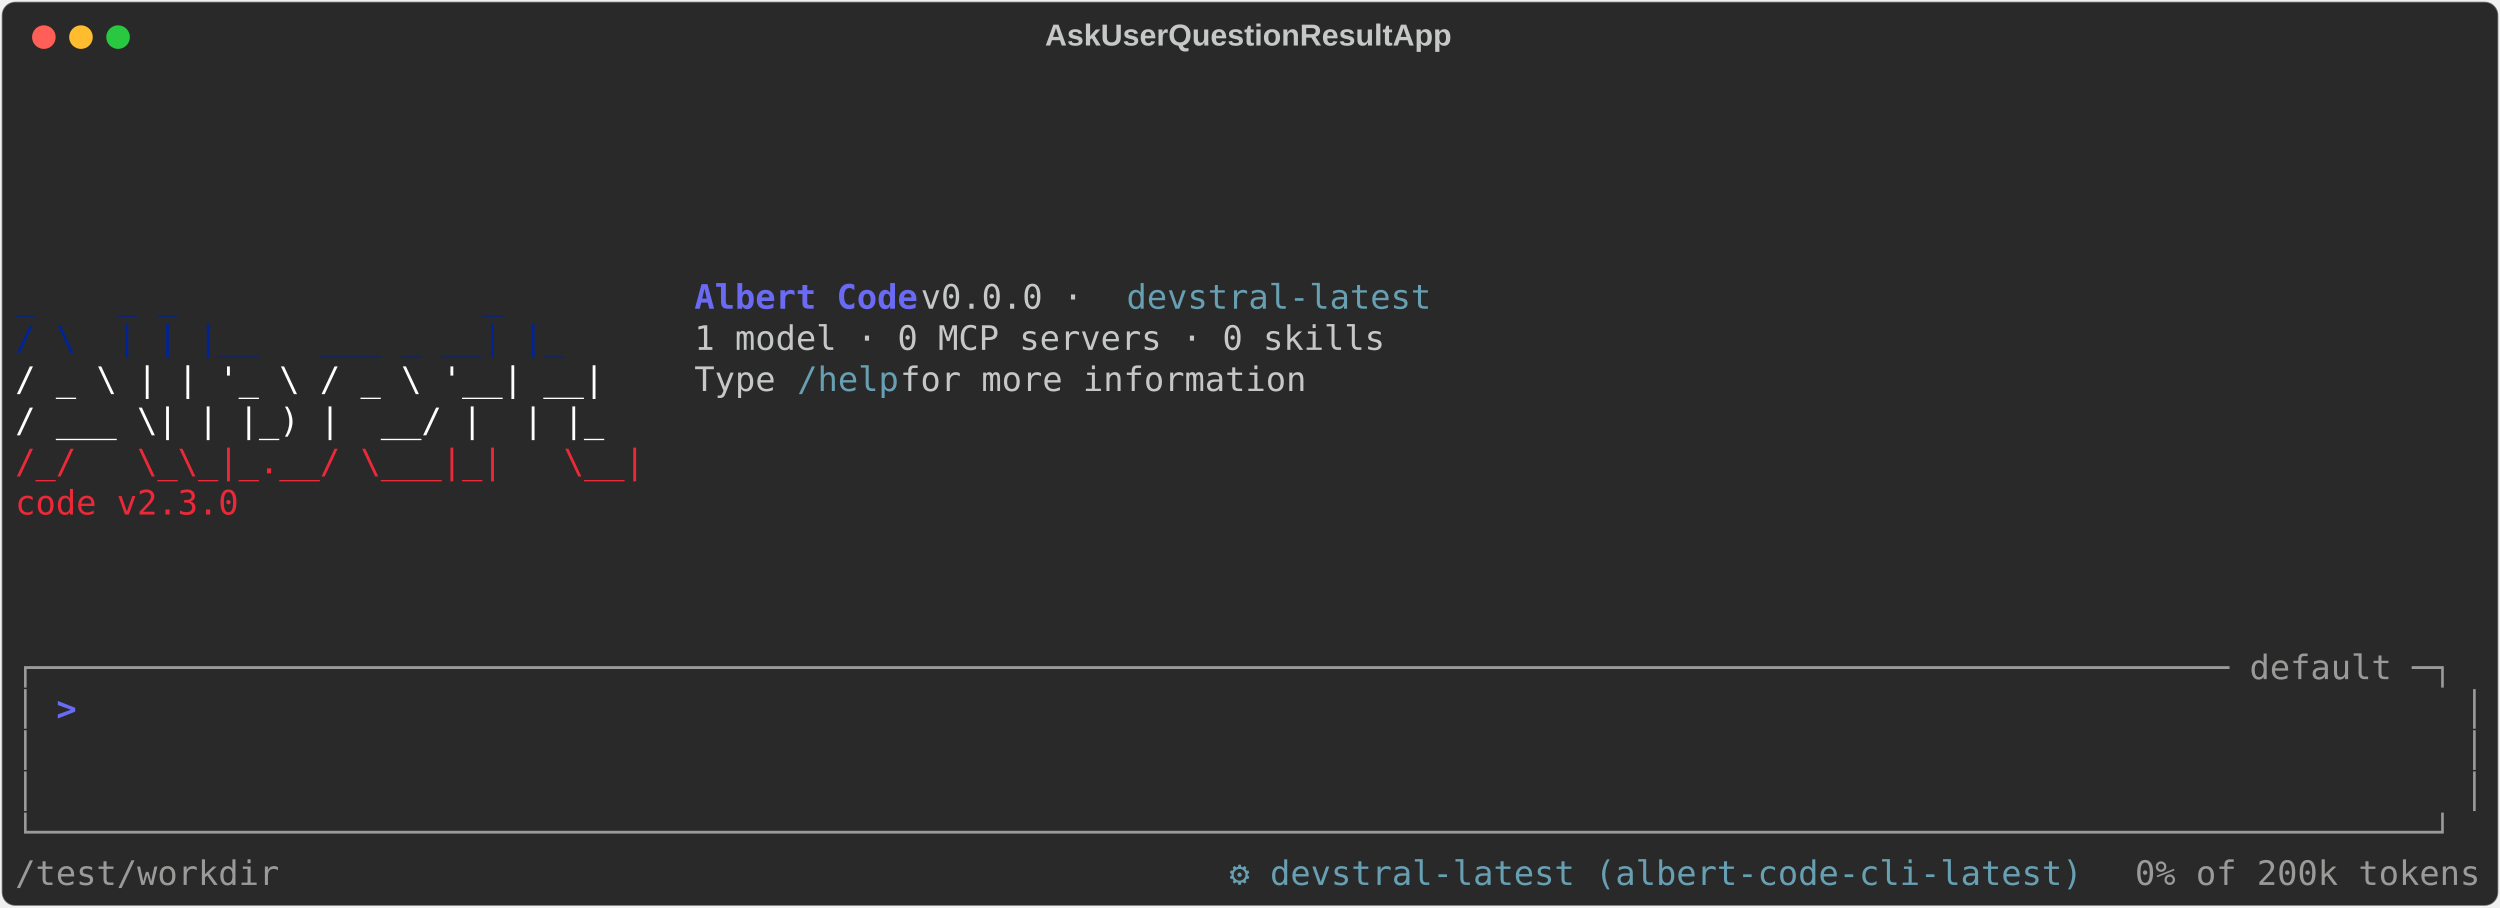
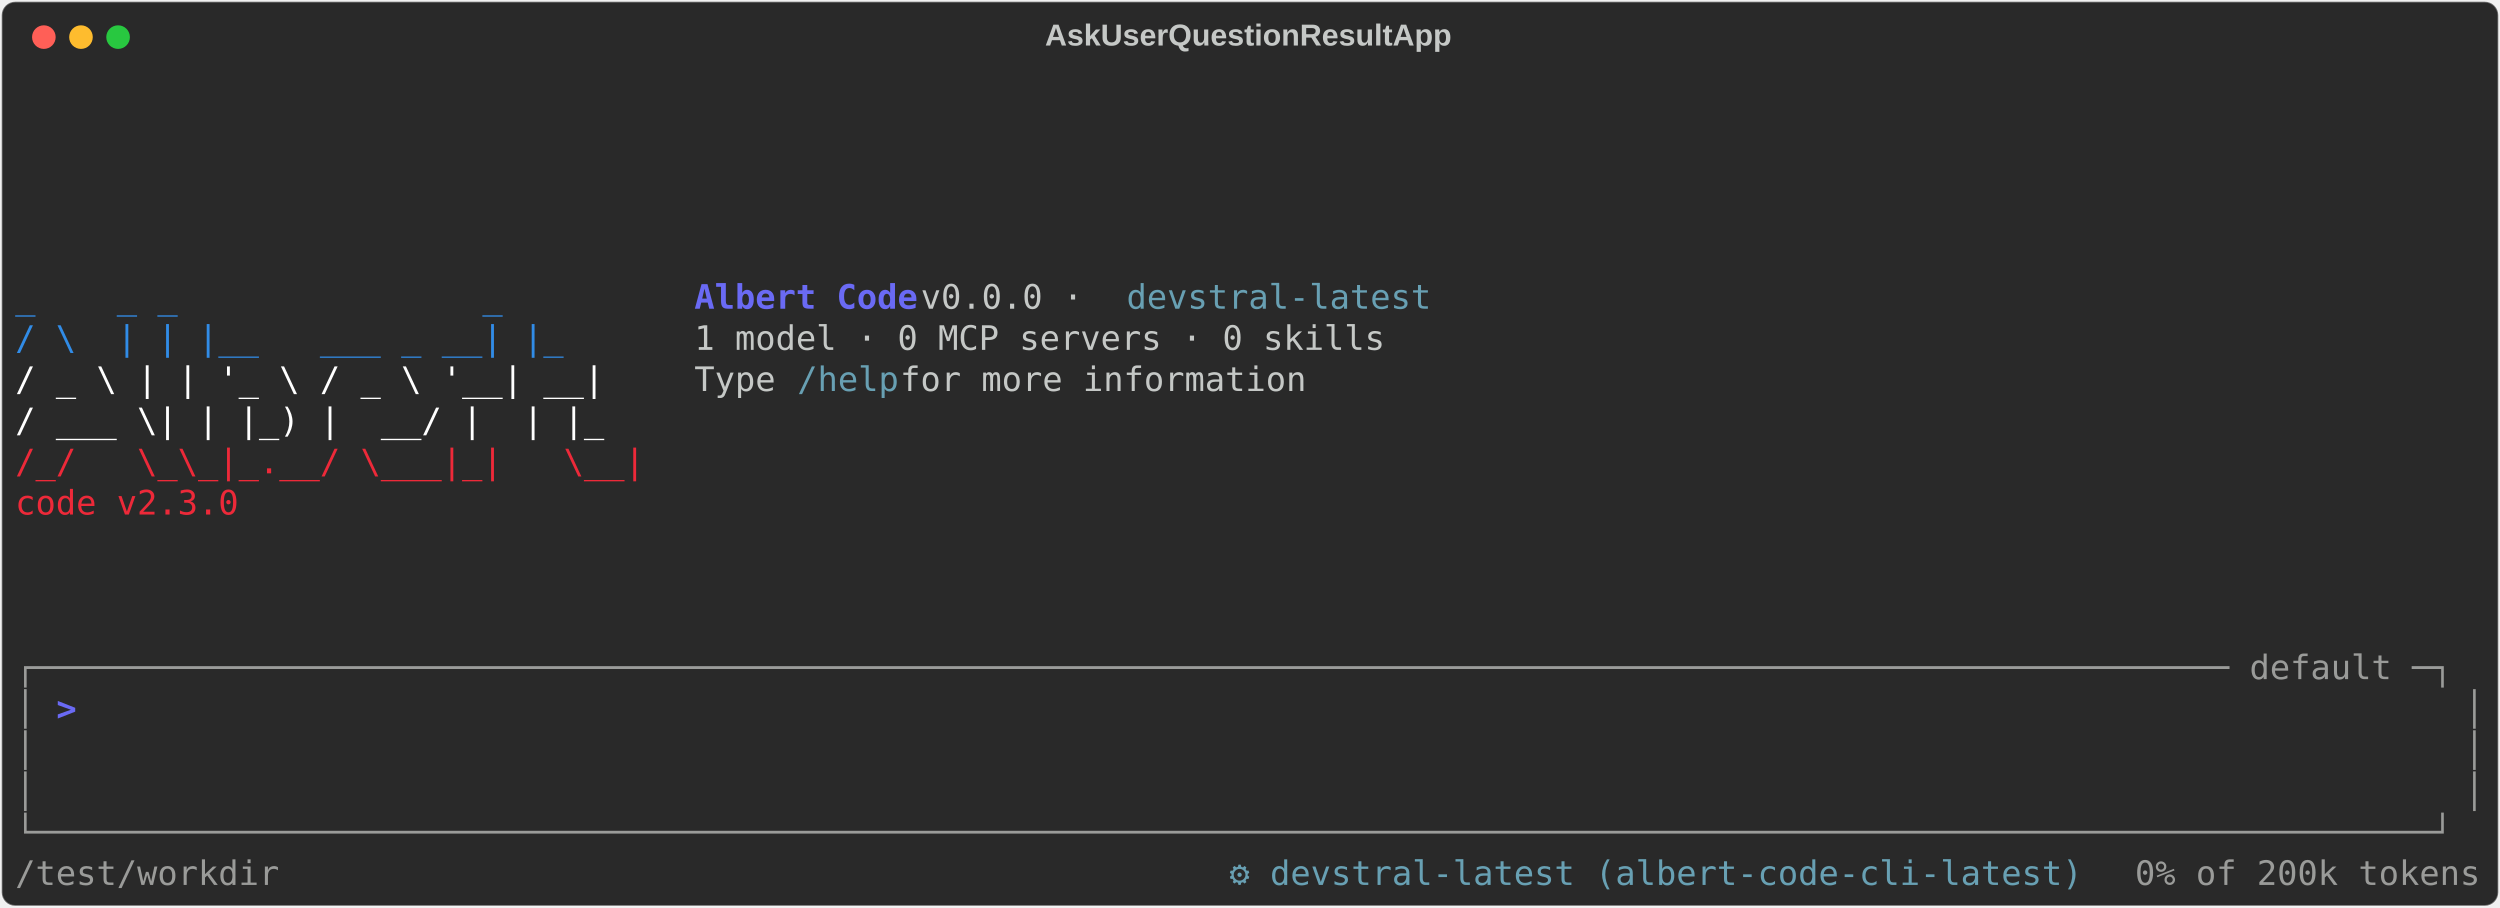
<svg xmlns="http://www.w3.org/2000/svg" class="rich-terminal" viewBox="0 0 1482 538.0">
  <style>

    @font-face {
        font-family: "Fira Code";
        src: local("FiraCode-Regular"),
                url("https://cdnjs.cloudflare.com/ajax/libs/firacode/6.2.0/woff2/FiraCode-Regular.woff2") format("woff2"),
                url("https://cdnjs.cloudflare.com/ajax/libs/firacode/6.2.0/woff/FiraCode-Regular.woff") format("woff");
        font-style: normal;
        font-weight: 400;
    }
    @font-face {
        font-family: "Fira Code";
        src: local("FiraCode-Bold"),
                url("https://cdnjs.cloudflare.com/ajax/libs/firacode/6.2.0/woff2/FiraCode-Bold.woff2") format("woff2"),
                url("https://cdnjs.cloudflare.com/ajax/libs/firacode/6.2.0/woff/FiraCode-Bold.woff") format("woff");
        font-style: bold;
        font-weight: 700;
    }

    .terminal-matrix {
        font-family: Fira Code, monospace;
        font-size: 20px;
        line-height: 24.4px;
        font-variant-east-asian: full-width;
    }

    .terminal-title {
        font-size: 18px;
        font-weight: bold;
        font-family: arial;
    }

    .terminal-r1 { fill: #c5c8c6 }
- .terminal-r2 { fill: #002395 }
+ .terminal-r2 { fill: #318ce7 }
.terminal-r3 { fill: #6a6af4;font-weight: bold }
.terminal-r4 { fill: #68a0b3 }
.terminal-r5 { fill: #ffffff }
.terminal-r6 { fill: #ed2939 }
.terminal-r7 { fill: #9a9b99 }
    </style>
  <defs>
    <clipPath id="terminal-clip-terminal">
      <rect x="0" y="0" width="1463.0" height="487.0" />
    </clipPath>
    <clipPath id="terminal-line-0">
      <rect x="0" y="1.5" width="1464" height="24.65" />
    </clipPath>
    <clipPath id="terminal-line-1">
      <rect x="0" y="25.9" width="1464" height="24.65" />
    </clipPath>
    <clipPath id="terminal-line-2">
      <rect x="0" y="50.3" width="1464" height="24.65" />
    </clipPath>
    <clipPath id="terminal-line-3">
      <rect x="0" y="74.7" width="1464" height="24.65" />
    </clipPath>
    <clipPath id="terminal-line-4">
      <rect x="0" y="99.1" width="1464" height="24.65" />
    </clipPath>
    <clipPath id="terminal-line-5">
      <rect x="0" y="123.5" width="1464" height="24.65" />
    </clipPath>
    <clipPath id="terminal-line-6">
      <rect x="0" y="147.9" width="1464" height="24.65" />
    </clipPath>
    <clipPath id="terminal-line-7">
      <rect x="0" y="172.3" width="1464" height="24.65" />
    </clipPath>
    <clipPath id="terminal-line-8">
      <rect x="0" y="196.7" width="1464" height="24.65" />
    </clipPath>
    <clipPath id="terminal-line-9">
      <rect x="0" y="221.1" width="1464" height="24.65" />
    </clipPath>
    <clipPath id="terminal-line-10">
      <rect x="0" y="245.5" width="1464" height="24.65" />
    </clipPath>
    <clipPath id="terminal-line-11">
      <rect x="0" y="269.9" width="1464" height="24.65" />
    </clipPath>
    <clipPath id="terminal-line-12">
      <rect x="0" y="294.3" width="1464" height="24.65" />
    </clipPath>
    <clipPath id="terminal-line-13">
      <rect x="0" y="318.7" width="1464" height="24.65" />
    </clipPath>
    <clipPath id="terminal-line-14">
      <rect x="0" y="343.1" width="1464" height="24.65" />
    </clipPath>
    <clipPath id="terminal-line-15">
      <rect x="0" y="367.5" width="1464" height="24.65" />
    </clipPath>
    <clipPath id="terminal-line-16">
      <rect x="0" y="391.9" width="1464" height="24.65" />
    </clipPath>
    <clipPath id="terminal-line-17">
      <rect x="0" y="416.3" width="1464" height="24.65" />
    </clipPath>
    <clipPath id="terminal-line-18">
      <rect x="0" y="440.7" width="1464" height="24.65" />
    </clipPath>
  </defs>
  <rect fill="#292929" stroke="rgba(255,255,255,0.35)" stroke-width="1" x="1" y="1" width="1480" height="536" rx="8" />
  <text class="terminal-title" fill="#c5c8c6" text-anchor="middle" x="740" y="27">AskUserQuestionResultApp</text>
  <g transform="translate(26,22)">
    <circle cx="0" cy="0" r="7" fill="#ff5f57" />
    <circle cx="22" cy="0" r="7" fill="#febc2e" />
    <circle cx="44" cy="0" r="7" fill="#28c840" />
  </g>
  <g transform="translate(9, 41)" clip-path="url(#terminal-clip-terminal)">
    <g class="terminal-matrix">
      <text class="terminal-r1" x="1464" y="20" textLength="12.2" clip-path="url(#terminal-line-0)">
</text>
      <text class="terminal-r1" x="1464" y="44.4" textLength="12.2" clip-path="url(#terminal-line-1)">
</text>
      <text class="terminal-r1" x="1464" y="68.8" textLength="12.2" clip-path="url(#terminal-line-2)">
</text>
      <text class="terminal-r1" x="1464" y="93.2" textLength="12.2" clip-path="url(#terminal-line-3)">
</text>
      <text class="terminal-r1" x="1464" y="117.6" textLength="12.2" clip-path="url(#terminal-line-4)">
</text>
      <text class="terminal-r2" x="0" y="142" textLength="378.2" clip-path="url(#terminal-line-5)">    _    _ _               _   </text>
      <text class="terminal-r3" x="402.6" y="142" textLength="134.2" clip-path="url(#terminal-line-5)">Albert Code</text>
      <text class="terminal-r1" x="536.8" y="142" textLength="122" clip-path="url(#terminal-line-5)"> v0.0.0 · </text>
      <text class="terminal-r4" x="658.8" y="142" textLength="183" clip-path="url(#terminal-line-5)">devstral-latest</text>
      <text class="terminal-r1" x="1464" y="142" textLength="12.2" clip-path="url(#terminal-line-5)">
</text>
      <text class="terminal-r2" x="0" y="166.4" textLength="378.2" clip-path="url(#terminal-line-6)">   / \  | | |__   ___ _ __| |_ </text>
      <text class="terminal-r1" x="402.6" y="166.4" textLength="414.8" clip-path="url(#terminal-line-6)">1 model · 0 MCP servers · 0 skills</text>
      <text class="terminal-r1" x="1464" y="166.4" textLength="12.2" clip-path="url(#terminal-line-6)">
</text>
      <text class="terminal-r5" x="0" y="190.8" textLength="378.2" clip-path="url(#terminal-line-7)">  / _ \ | | '_ \ / _ \ '__| __|</text>
      <text class="terminal-r1" x="402.6" y="190.8" textLength="61" clip-path="url(#terminal-line-7)">Type </text>
      <text class="terminal-r4" x="463.6" y="190.8" textLength="61" clip-path="url(#terminal-line-7)">/help</text>
      <text class="terminal-r1" x="524.6" y="190.8" textLength="256.2" clip-path="url(#terminal-line-7)"> for more information</text>
      <text class="terminal-r1" x="1464" y="190.8" textLength="12.2" clip-path="url(#terminal-line-7)">
</text>
      <text class="terminal-r5" x="0" y="215.2" textLength="378.2" clip-path="url(#terminal-line-8)"> / ___ \| | |_) |  __/ |  | |_ </text>
      <text class="terminal-r1" x="1464" y="215.2" textLength="12.2" clip-path="url(#terminal-line-8)">
</text>
      <text class="terminal-r6" x="0" y="239.6" textLength="378.2" clip-path="url(#terminal-line-9)">/_/   \_\_|_.__/ \___|_|   \__|</text>
      <text class="terminal-r1" x="1464" y="239.6" textLength="12.2" clip-path="url(#terminal-line-9)">
</text>
      <text class="terminal-r6" x="0" y="264" textLength="353.8" clip-path="url(#terminal-line-10)">                  code v2.3.0</text>
      <text class="terminal-r1" x="1464" y="264" textLength="12.2" clip-path="url(#terminal-line-10)">
</text>
      <text class="terminal-r1" x="1464" y="288.4" textLength="12.2" clip-path="url(#terminal-line-11)">
</text>
      <text class="terminal-r1" x="1464" y="312.8" textLength="12.2" clip-path="url(#terminal-line-12)">
</text>
      <text class="terminal-r1" x="1464" y="337.2" textLength="12.2" clip-path="url(#terminal-line-13)">
</text>
      <text class="terminal-r7" x="0" y="361.6" textLength="1464" clip-path="url(#terminal-line-14)">┌──────────────────────────────────────────────────────────────────────────────────────────────────────────── default ─┐</text>
      <text class="terminal-r1" x="1464" y="361.6" textLength="12.2" clip-path="url(#terminal-line-14)">
</text>
      <text class="terminal-r7" x="0" y="386" textLength="12.2" clip-path="url(#terminal-line-15)">│</text>
      <text class="terminal-r3" x="24.4" y="386" textLength="12.2" clip-path="url(#terminal-line-15)">&gt;</text>
      <text class="terminal-r7" x="1451.8" y="386" textLength="12.2" clip-path="url(#terminal-line-15)">│</text>
      <text class="terminal-r1" x="1464" y="386" textLength="12.2" clip-path="url(#terminal-line-15)">
</text>
      <text class="terminal-r7" x="0" y="410.4" textLength="12.2" clip-path="url(#terminal-line-16)">│</text>
      <text class="terminal-r7" x="1451.8" y="410.4" textLength="12.2" clip-path="url(#terminal-line-16)">│</text>
      <text class="terminal-r1" x="1464" y="410.4" textLength="12.2" clip-path="url(#terminal-line-16)">
</text>
      <text class="terminal-r7" x="0" y="434.8" textLength="12.2" clip-path="url(#terminal-line-17)">│</text>
      <text class="terminal-r7" x="1451.8" y="434.8" textLength="12.2" clip-path="url(#terminal-line-17)">│</text>
      <text class="terminal-r1" x="1464" y="434.8" textLength="12.2" clip-path="url(#terminal-line-17)">
</text>
      <text class="terminal-r7" x="0" y="459.2" textLength="1464" clip-path="url(#terminal-line-18)">└──────────────────────────────────────────────────────────────────────────────────────────────────────────────────────┘</text>
      <text class="terminal-r1" x="1464" y="459.2" textLength="12.2" clip-path="url(#terminal-line-18)">
</text>
      <text class="terminal-r7" x="0" y="483.6" textLength="158.6" clip-path="url(#terminal-line-19)">/test/workdir</text>
      <text class="terminal-r4" x="719.8" y="483.6" textLength="512.4" clip-path="url(#terminal-line-19)">⚙ devstral-latest (albert-code-cli-latest)</text>
      <text class="terminal-r7" x="1256.6" y="483.6" textLength="207.4" clip-path="url(#terminal-line-19)">0% of 200k tokens</text>
    </g>
  </g>
</svg>
